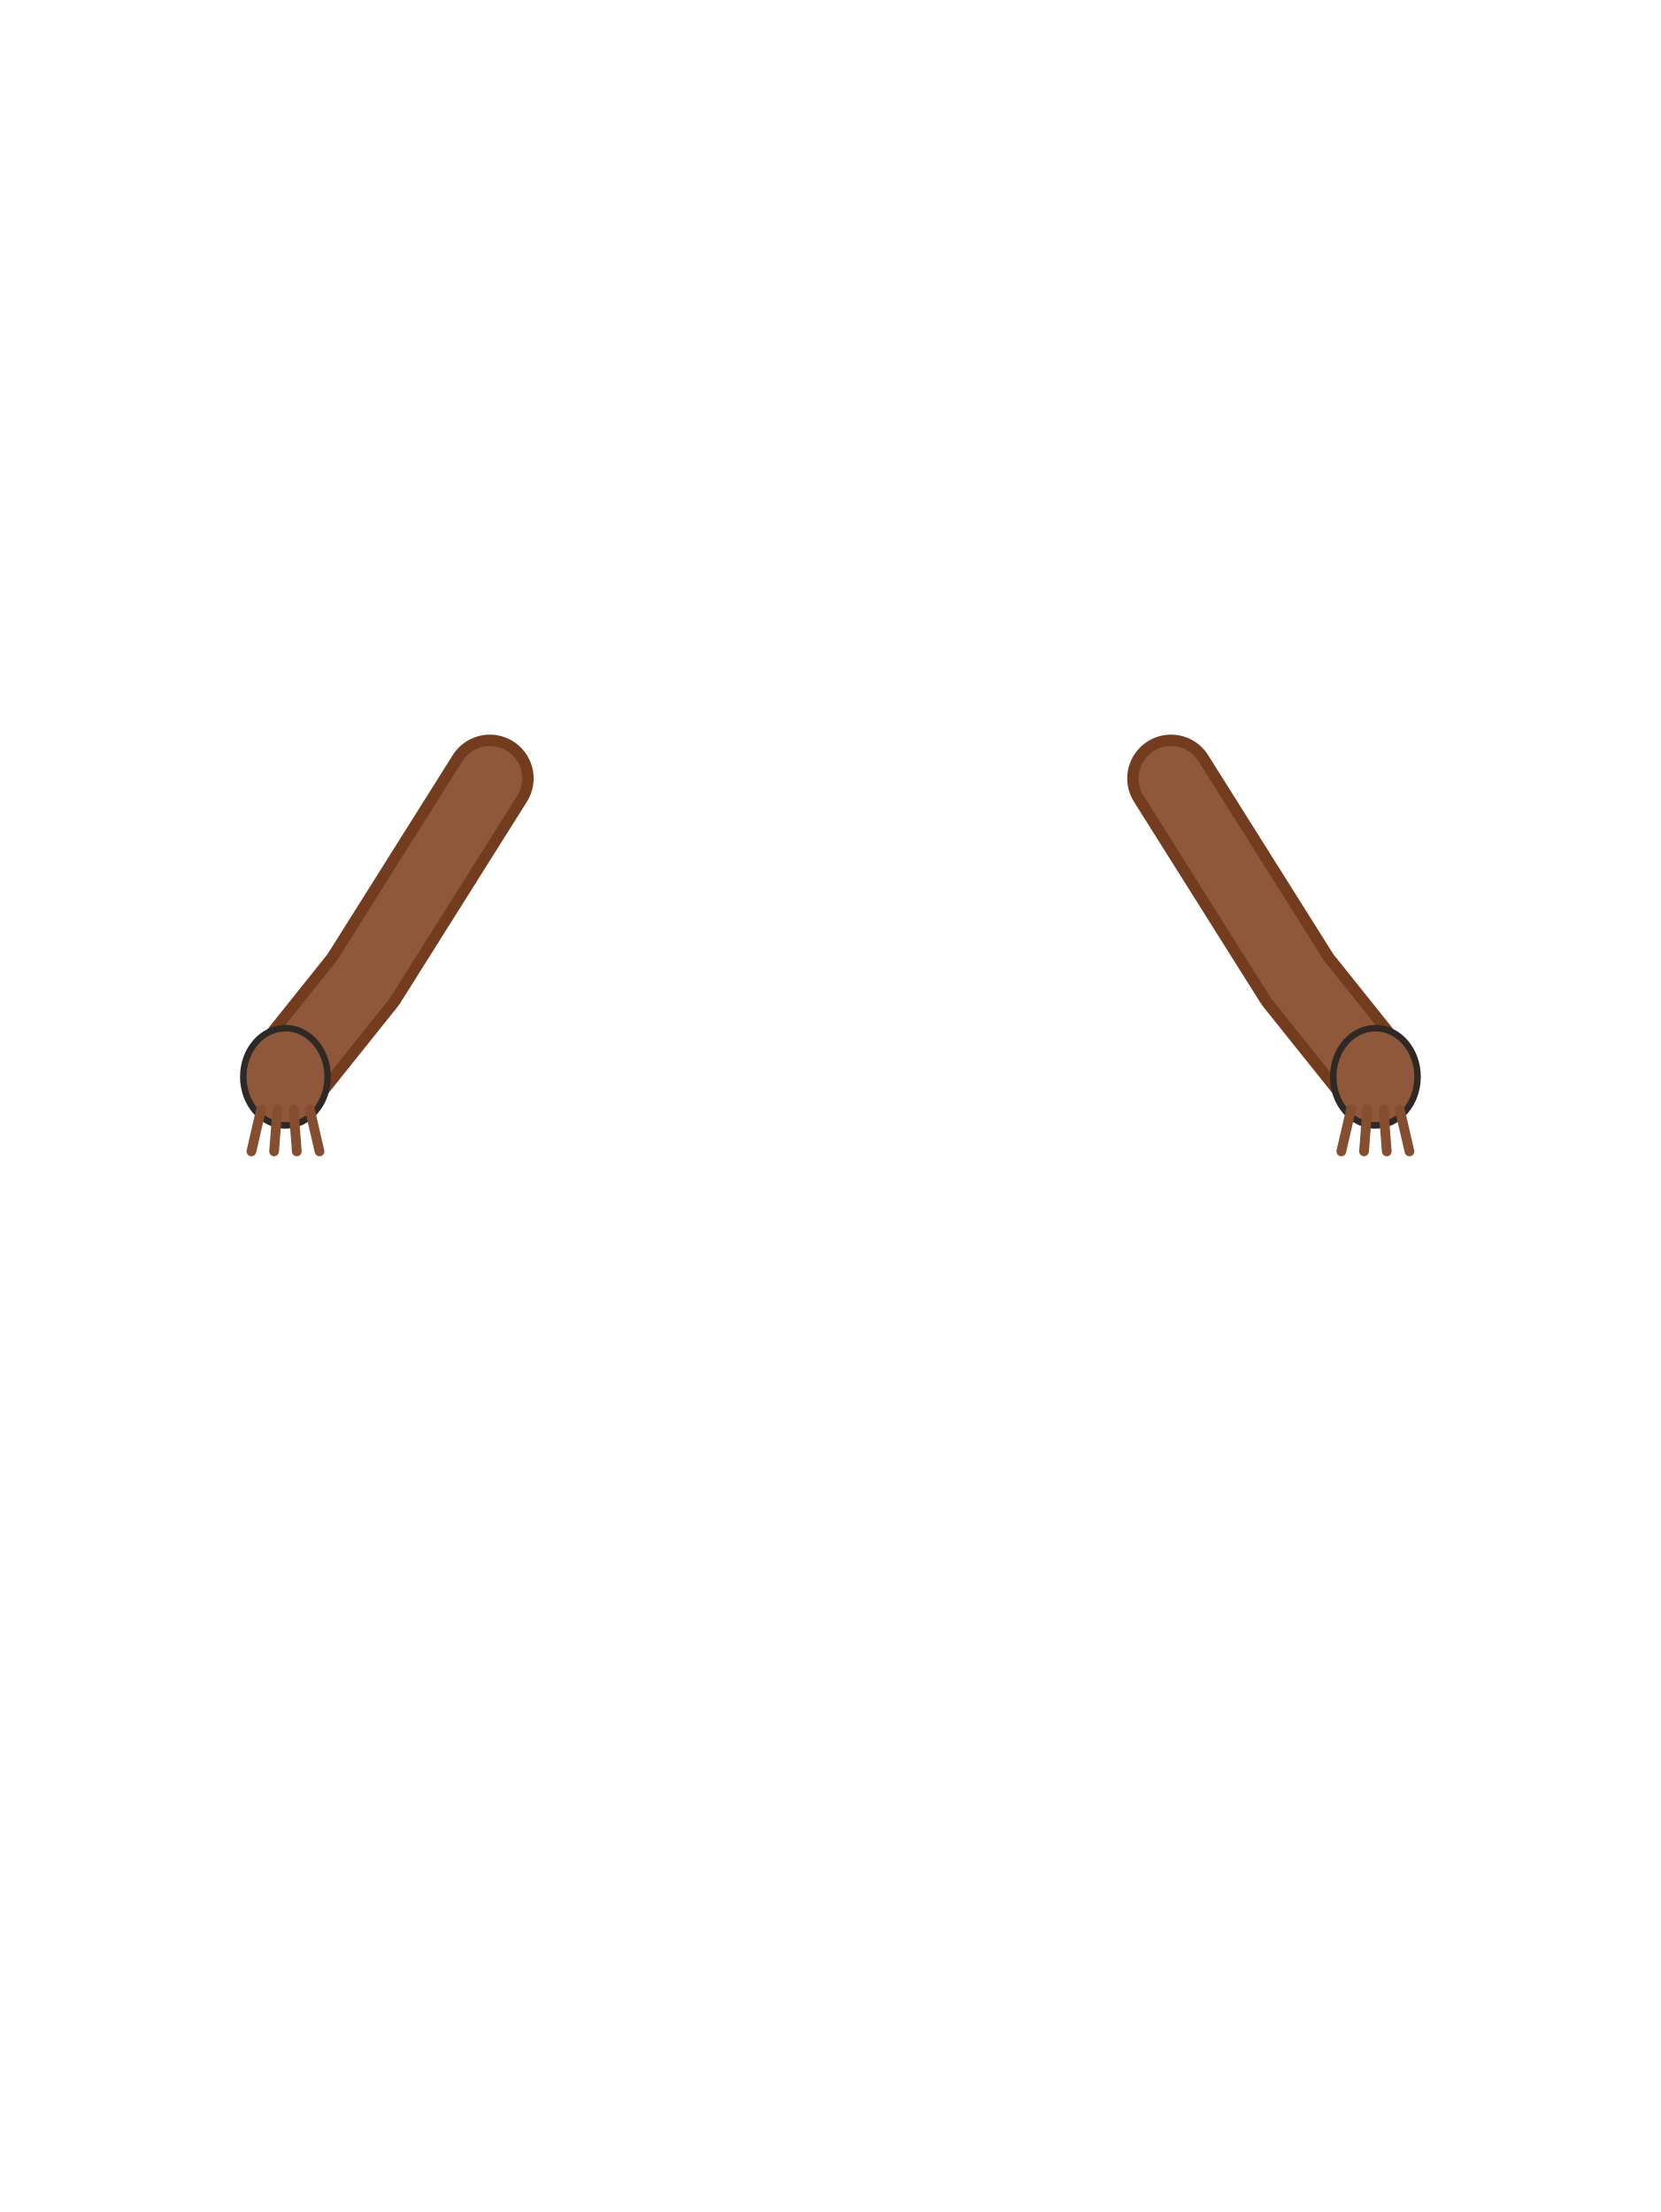
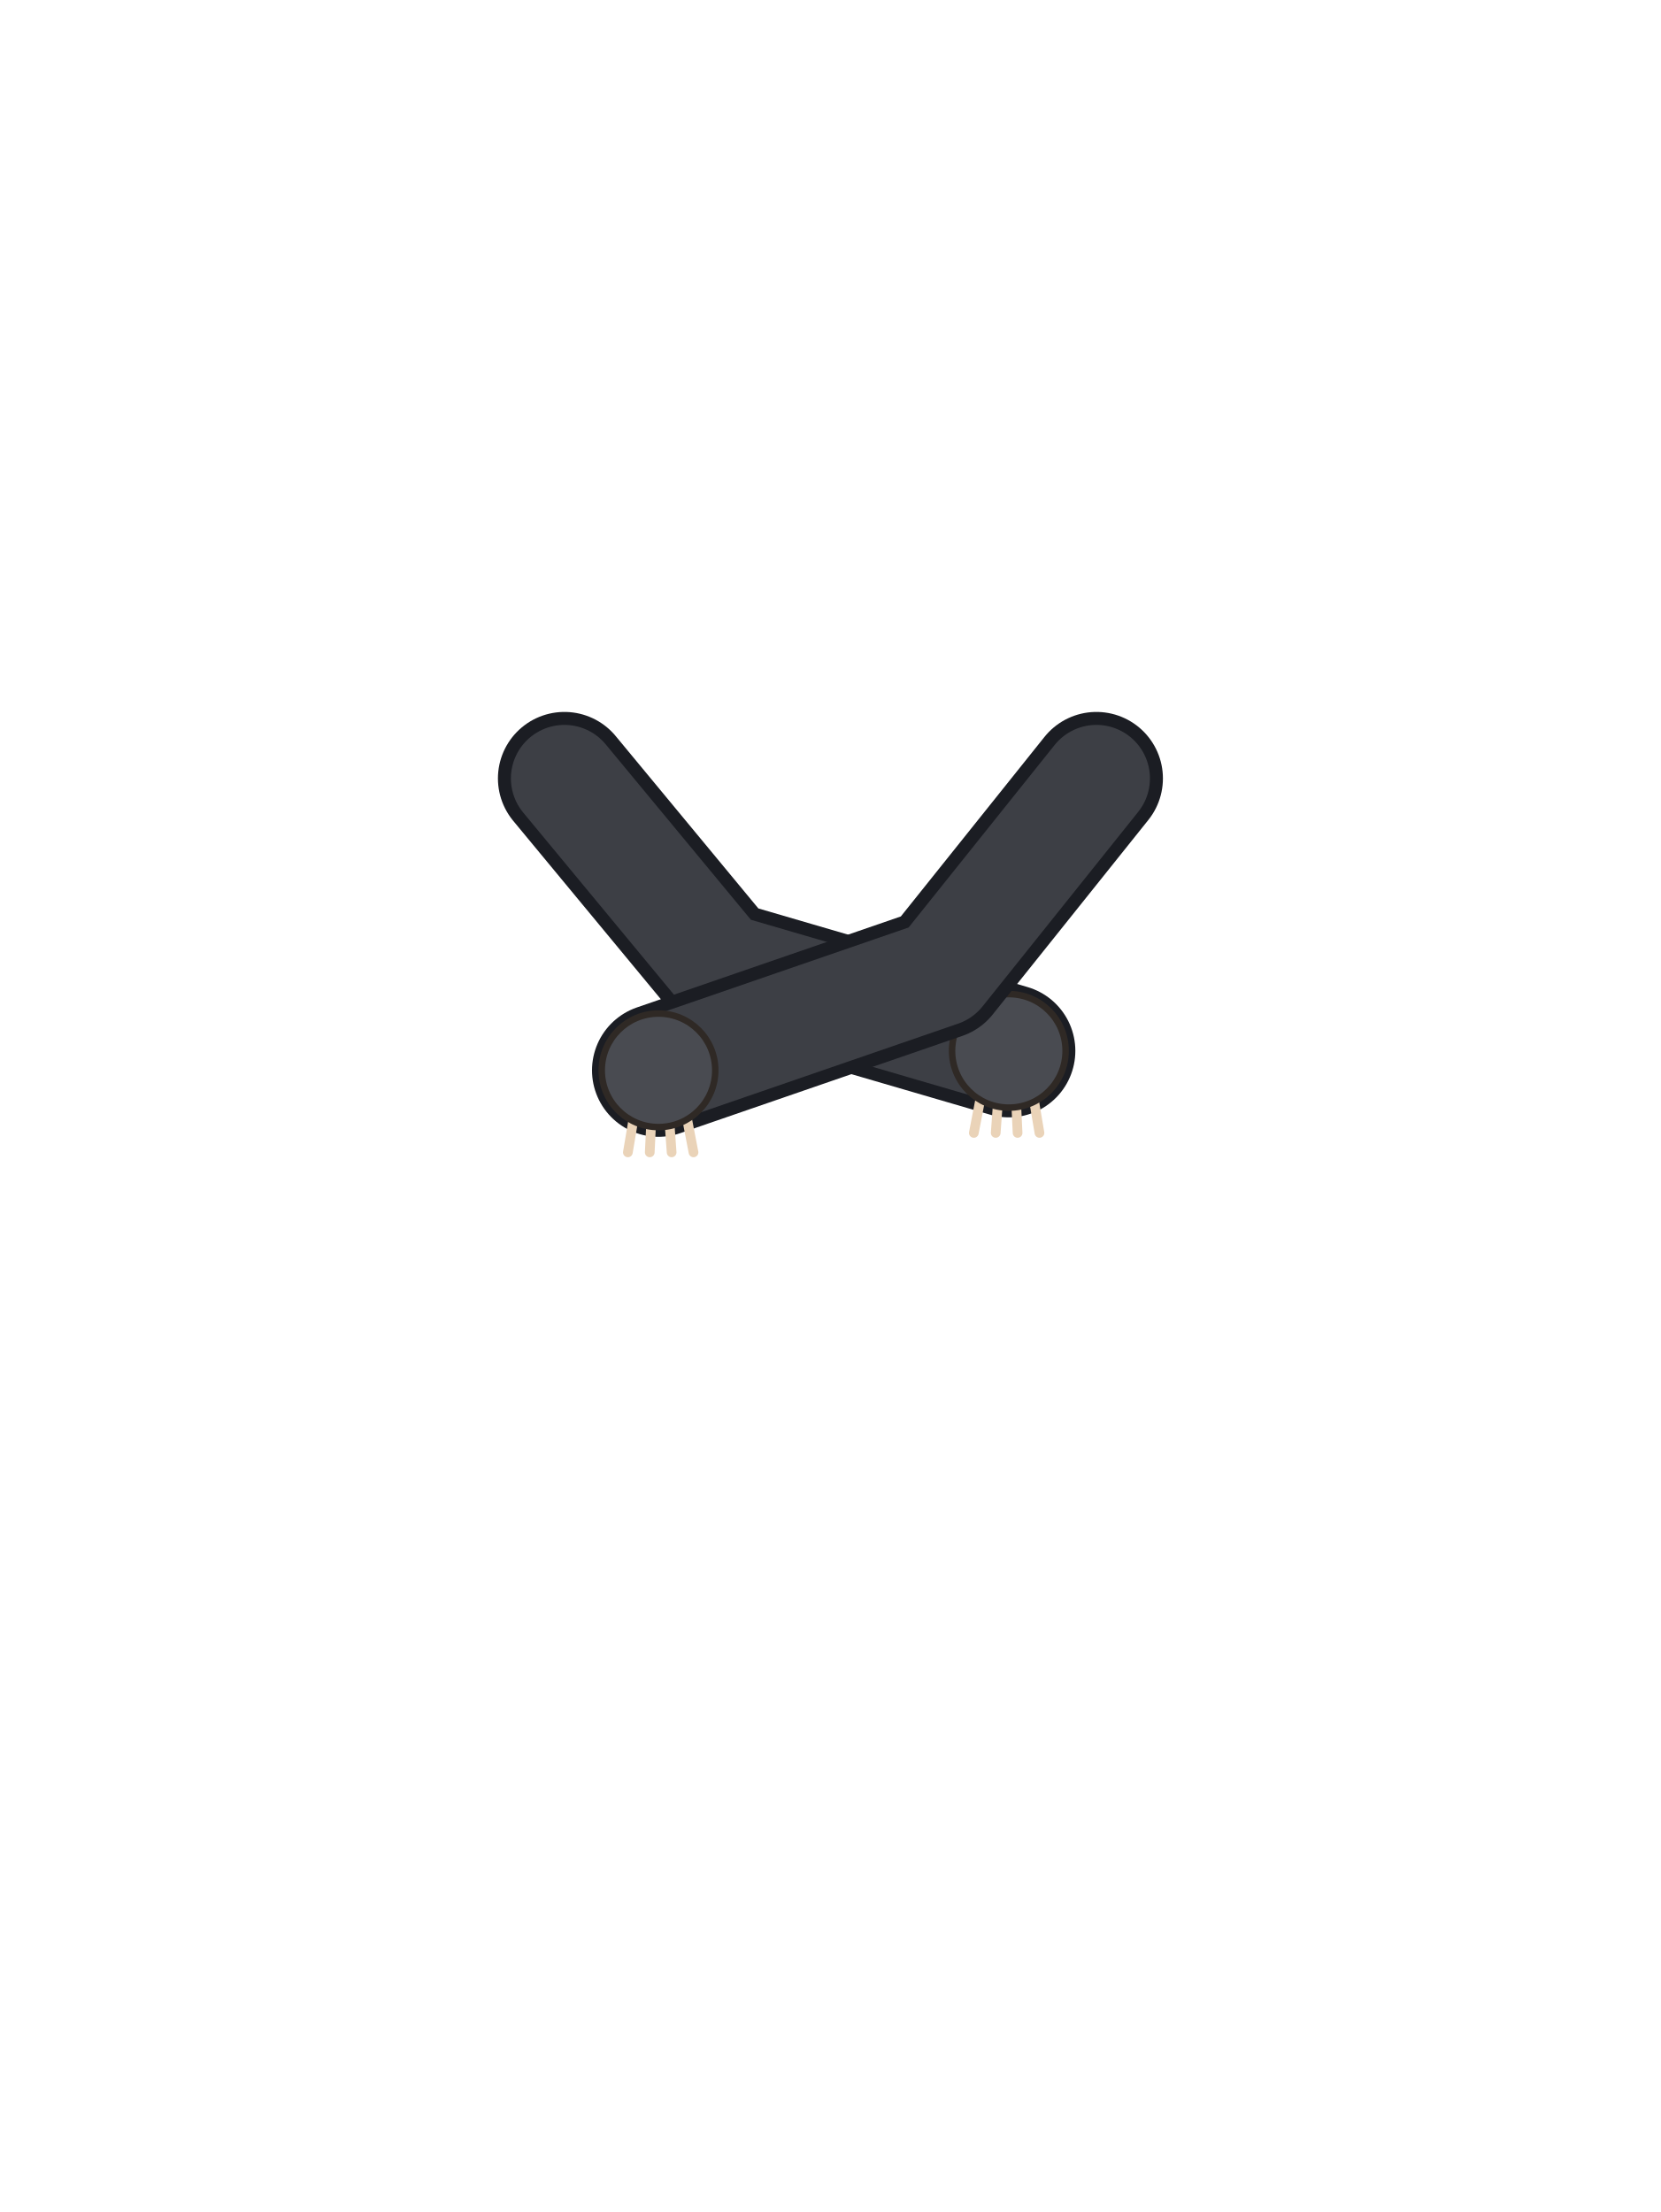
<svg xmlns="http://www.w3.org/2000/svg" baseProfile="full" height="682" version="1.1" viewBox="0 0 512 682" width="512">
  <defs />
-   <polyline fill="none" points="151,240 112,302 88,332" stroke="#733c1f" stroke-linecap="round" stroke-linejoin="round" stroke-width="27" />
-   <polyline fill="none" points="151,240 112,302 88,332" stroke="#8f583b" stroke-linecap="round" stroke-linejoin="round" stroke-width="20" />
-   <ellipse cx="88" cy="332" fill="#8f583b" rx="13" ry="15" stroke="#2f2925" stroke-linecap="round" stroke-linejoin="round" stroke-width="2" />
-   <line stroke="#854e31" stroke-linecap="round" stroke-width="3" x1="80.5" x2="77.5" y1="342" y2="355" />
-   <line stroke="#854e31" stroke-linecap="round" stroke-width="3" x1="85.5" x2="84.5" y1="342" y2="355" />
-   <line stroke="#854e31" stroke-linecap="round" stroke-width="3" x1="90.5" x2="91.5" y1="342" y2="355" />
-   <line stroke="#854e31" stroke-linecap="round" stroke-width="3" x1="95.5" x2="98.5" y1="342" y2="355" />
-   <polyline fill="none" points="361,240 400,302 424,332" stroke="#733c1f" stroke-linecap="round" stroke-linejoin="round" stroke-width="27" />
-   <polyline fill="none" points="361,240 400,302 424,332" stroke="#8f583b" stroke-linecap="round" stroke-linejoin="round" stroke-width="20" />
-   <ellipse cx="424" cy="332" fill="#8f583b" rx="13" ry="15" stroke="#2f2925" stroke-linecap="round" stroke-linejoin="round" stroke-width="2" />
-   <line stroke="#854e31" stroke-linecap="round" stroke-width="3" x1="416.5" x2="413.5" y1="342" y2="355" />
-   <line stroke="#854e31" stroke-linecap="round" stroke-width="3" x1="421.5" x2="420.5" y1="342" y2="355" />
-   <line stroke="#854e31" stroke-linecap="round" stroke-width="3" x1="426.5" x2="427.5" y1="342" y2="355" />
-   <line stroke="#854e31" stroke-linecap="round" stroke-width="3" x1="431.5" x2="434.5" y1="342" y2="355" />
+   <polyline fill="none" points="174,240 222,298 311,324" stroke="#1b1d23" stroke-linecap="round" stroke-linejoin="round" stroke-width="41" />
+   <polyline fill="none" points="174,240 222,298 311,324" stroke="#3d3f45" stroke-linecap="round" stroke-linejoin="round" stroke-width="33" />
+   <ellipse cx="311" cy="324" fill="#f6dfc4" rx="13.8" ry="17.25" stroke="#2f2925" stroke-linecap="round" stroke-linejoin="round" stroke-width="2" />
+   <line stroke="#ead3b8" stroke-linecap="round" stroke-width="2.99" x1="317.923" x2="320.443" y1="334.35" y2="349.3" />
+   <line stroke="#ead3b8" stroke-linecap="round" stroke-width="2.99" x1="312.978" x2="313.698" y1="334.35" y2="349.3" />
+   <line stroke="#ead3b8" stroke-linecap="round" stroke-width="2.99" x1="308.033" x2="306.953" y1="334.35" y2="349.3" />
+   <line stroke="#ead3b8" stroke-linecap="round" stroke-width="2.99" x1="303.088" x2="300.208" y1="334.35" y2="349.3" />
+   <circle cx="311" cy="324" fill="#494b51" r="17.5" stroke="#2f2925" stroke-width="2" />
+   <polyline fill="none" points="338,240 290,300 203,330" stroke="#1b1d23" stroke-linecap="round" stroke-linejoin="round" stroke-width="41" />
+   <polyline fill="none" points="338,240 290,300 203,330" stroke="#3d3f45" stroke-linecap="round" stroke-linejoin="round" stroke-width="33" />
+   <ellipse cx="203" cy="330" fill="#f6dfc4" rx="13.8" ry="17.25" stroke="#2f2925" stroke-linecap="round" stroke-linejoin="round" stroke-width="2" />
+   <line stroke="#ead3b8" stroke-linecap="round" stroke-width="2.99" x1="196.077" x2="193.557" y1="340.35" y2="355.3" />
+   <line stroke="#ead3b8" stroke-linecap="round" stroke-width="2.99" x1="201.022" x2="200.302" y1="340.35" y2="355.3" />
+   <line stroke="#ead3b8" stroke-linecap="round" stroke-width="2.99" x1="205.967" x2="207.047" y1="340.35" y2="355.3" />
+   <line stroke="#ead3b8" stroke-linecap="round" stroke-width="2.99" x1="210.912" x2="213.792" y1="340.35" y2="355.3" />
+   <circle cx="203" cy="330" fill="#494b51" r="17.5" stroke="#2f2925" stroke-width="2" />
</svg>
